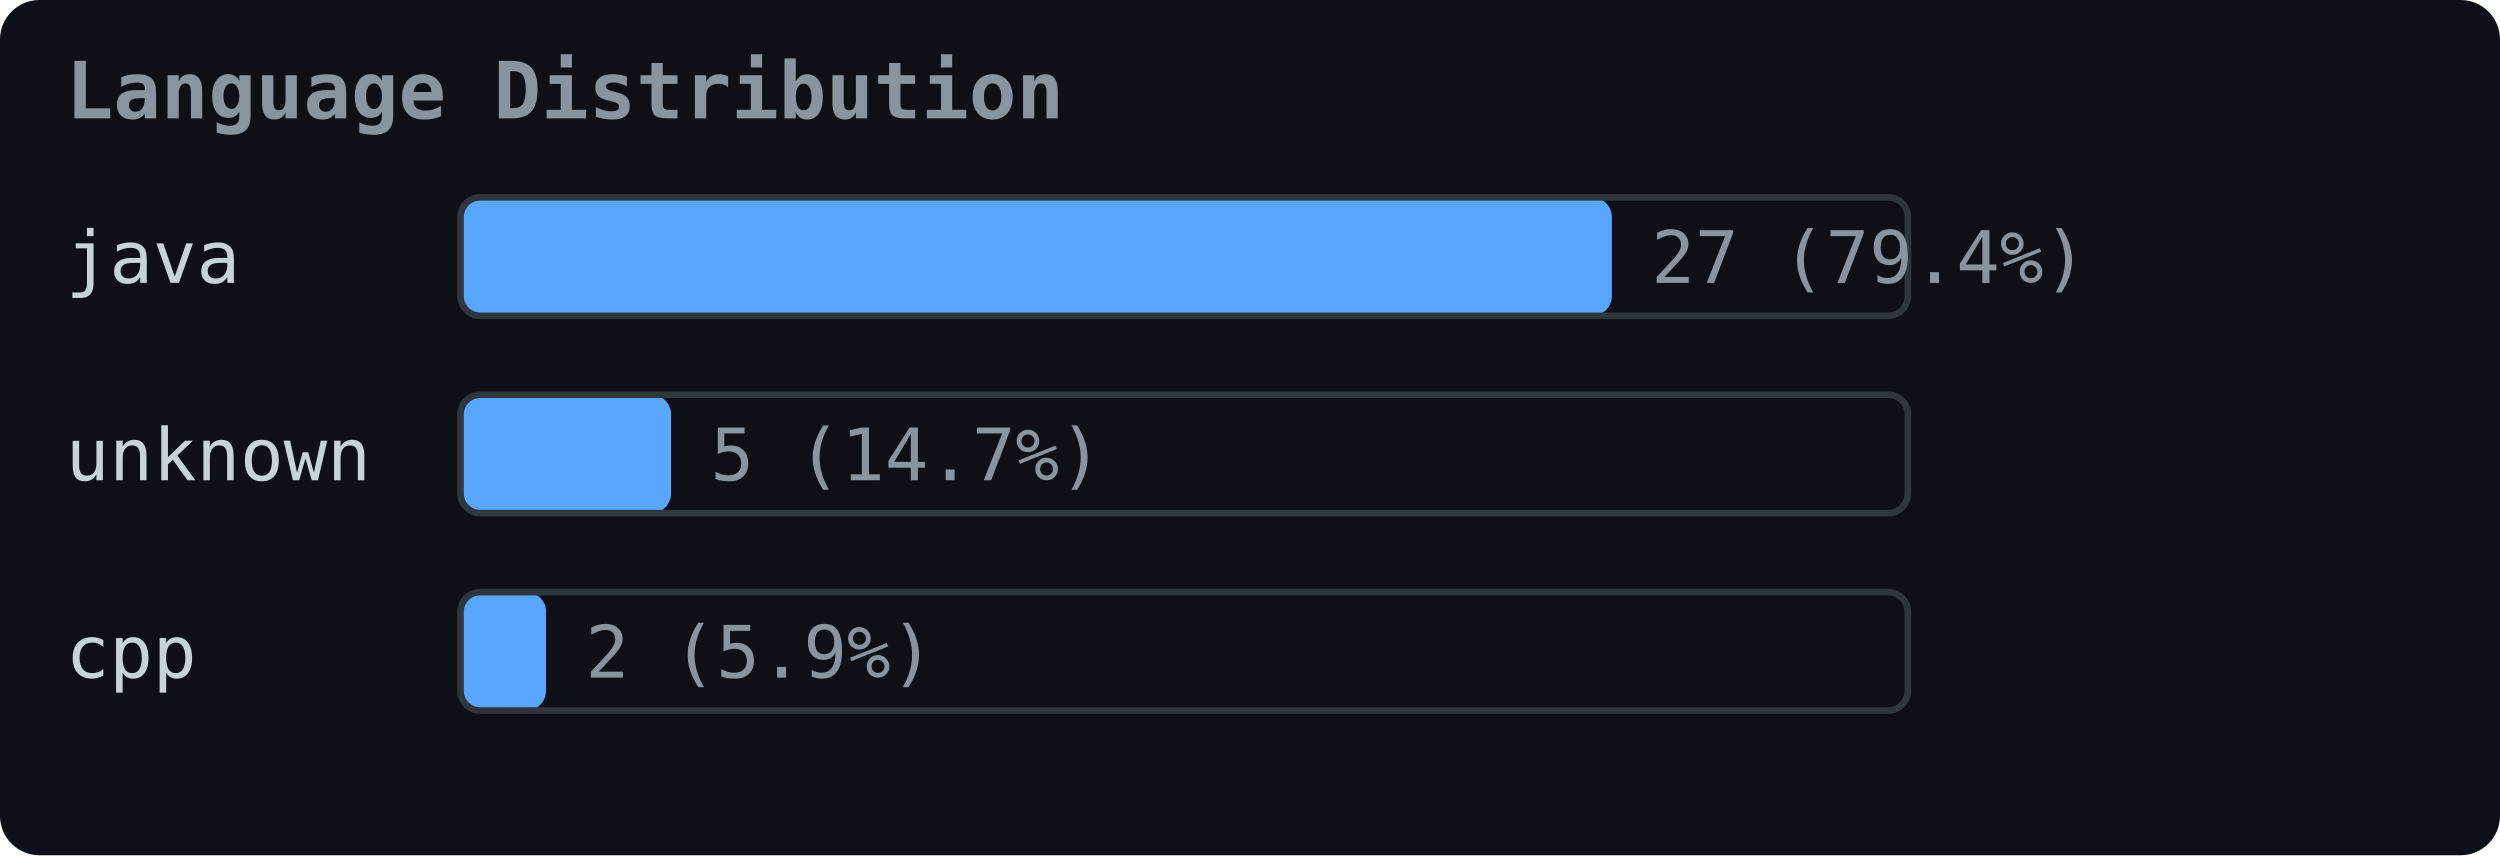
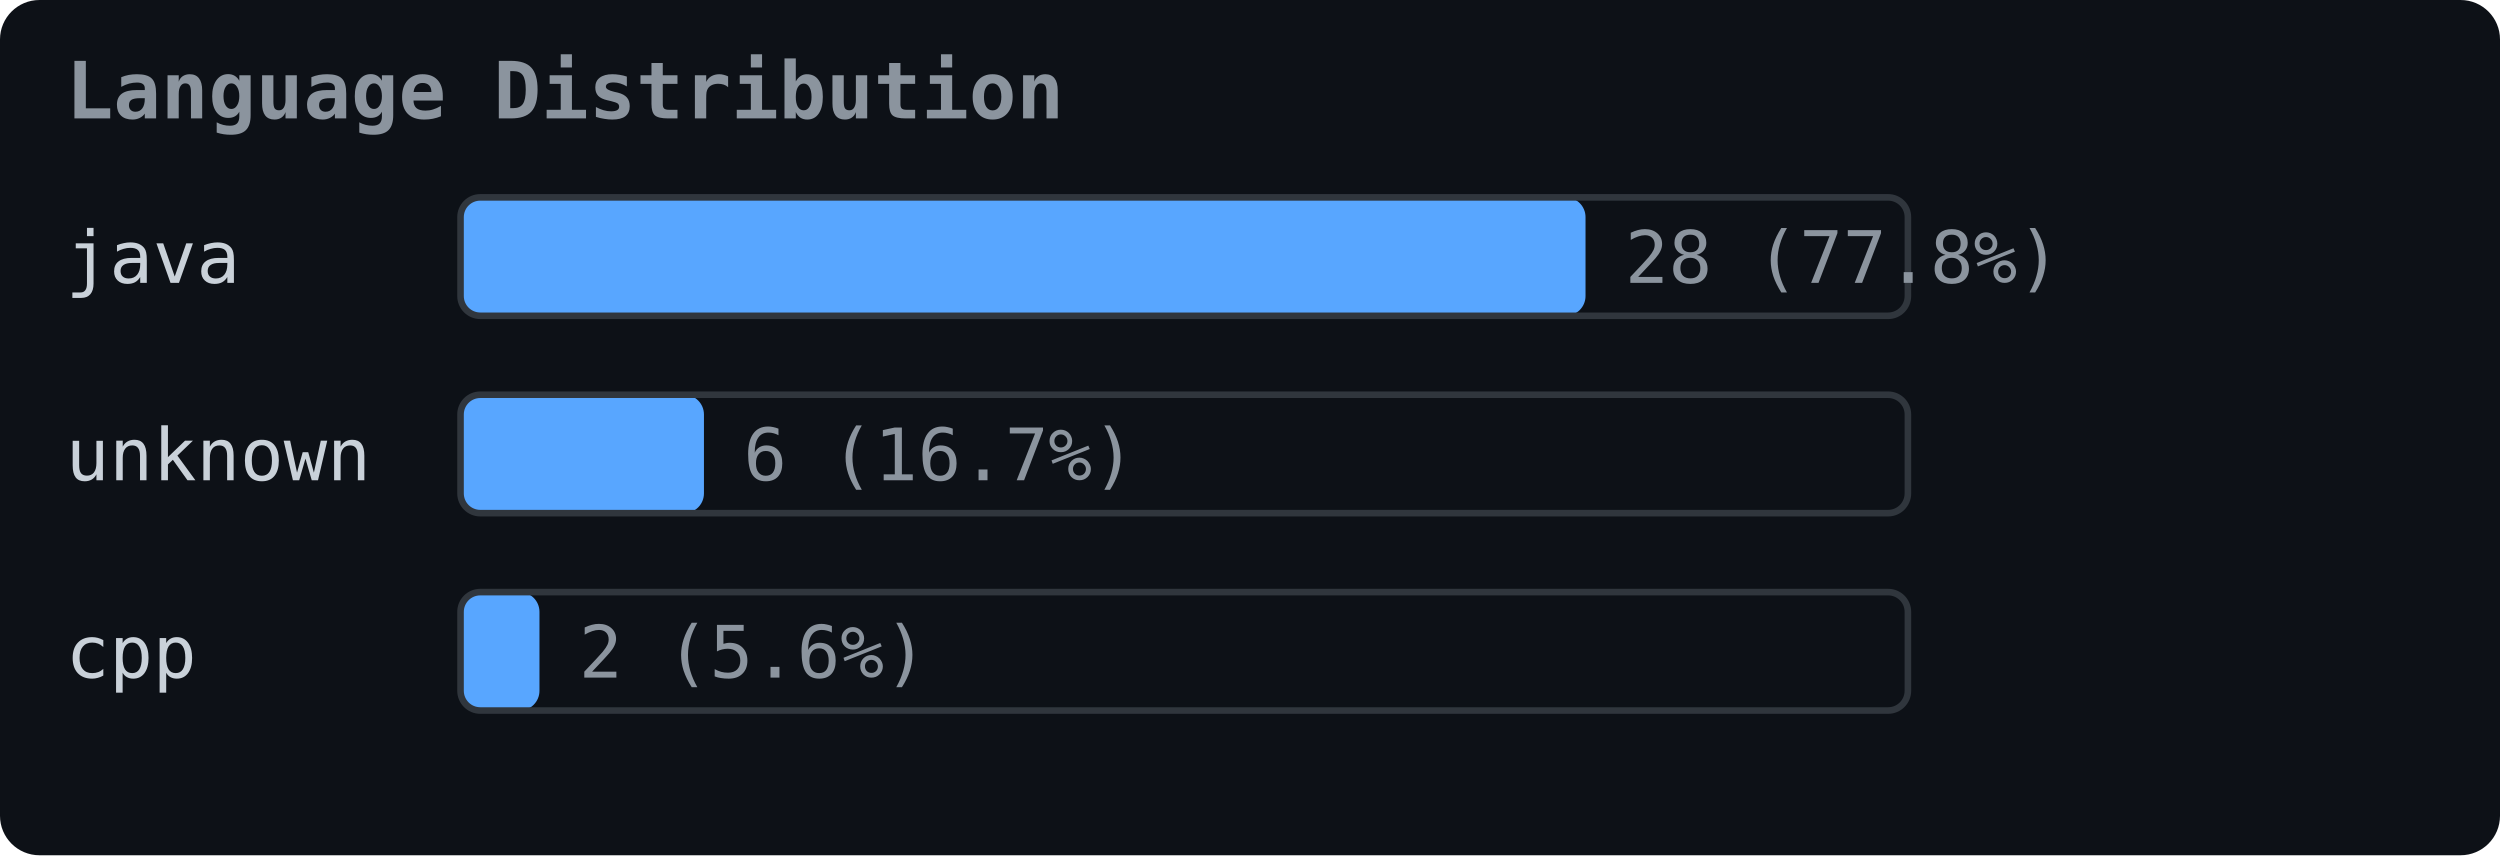
<svg xmlns="http://www.w3.org/2000/svg" width="380" height="130" viewBox="0 0 {width} {height}">
  <rect width="380" height="130" fill="#0d1117" rx="6" />
  <text x="10" y="18" font-size="12" fill="#8b949e" font-family="monospace" font-weight="bold">Language Distribution</text>
  <text x="10" y="43" font-size="11" fill="#c9d1d9" font-family="monospace">java   </text>
-   <rect x="70" y="30" width="175" height="18" rx="3" fill="#58a6ff" />
+   <rect x="70" y="30" width="171" height="18" rx="3" fill="#58a6ff" />
  <rect x="70" y="30" width="220" height="18" rx="3" fill="none" stroke="#30363d" />
-   <text x="251" y="43" font-size="11" fill="#8b949e" font-family="monospace">27 (79.4%)</text>
+   <text x="247" y="43" font-size="11" fill="#8b949e" font-family="monospace">28 (77.8%)</text>
  <text x="10" y="73" font-size="11" fill="#c9d1d9" font-family="monospace">unknown</text>
-   <rect x="70" y="60" width="32" height="18" rx="3" fill="#58a6ff" />
+   <rect x="70" y="60" width="37" height="18" rx="3" fill="#58a6ff" />
  <rect x="70" y="60" width="220" height="18" rx="3" fill="none" stroke="#30363d" />
-   <text x="108" y="73" font-size="11" fill="#8b949e" font-family="monospace">5 (14.7%)</text>
+   <text x="113" y="73" font-size="11" fill="#8b949e" font-family="monospace">6 (16.7%)</text>
  <text x="10" y="103" font-size="11" fill="#c9d1d9" font-family="monospace">cpp    </text>
-   <rect x="70" y="90" width="13" height="18" rx="3" fill="#58a6ff" />
+   <rect x="70" y="90" width="12" height="18" rx="3" fill="#58a6ff" />
  <rect x="70" y="90" width="220" height="18" rx="3" fill="none" stroke="#30363d" />
-   <text x="89" y="103" font-size="11" fill="#8b949e" font-family="monospace">2 (5.9%)</text>
+   <text x="88" y="103" font-size="11" fill="#8b949e" font-family="monospace">2 (5.6%)</text>
</svg>
